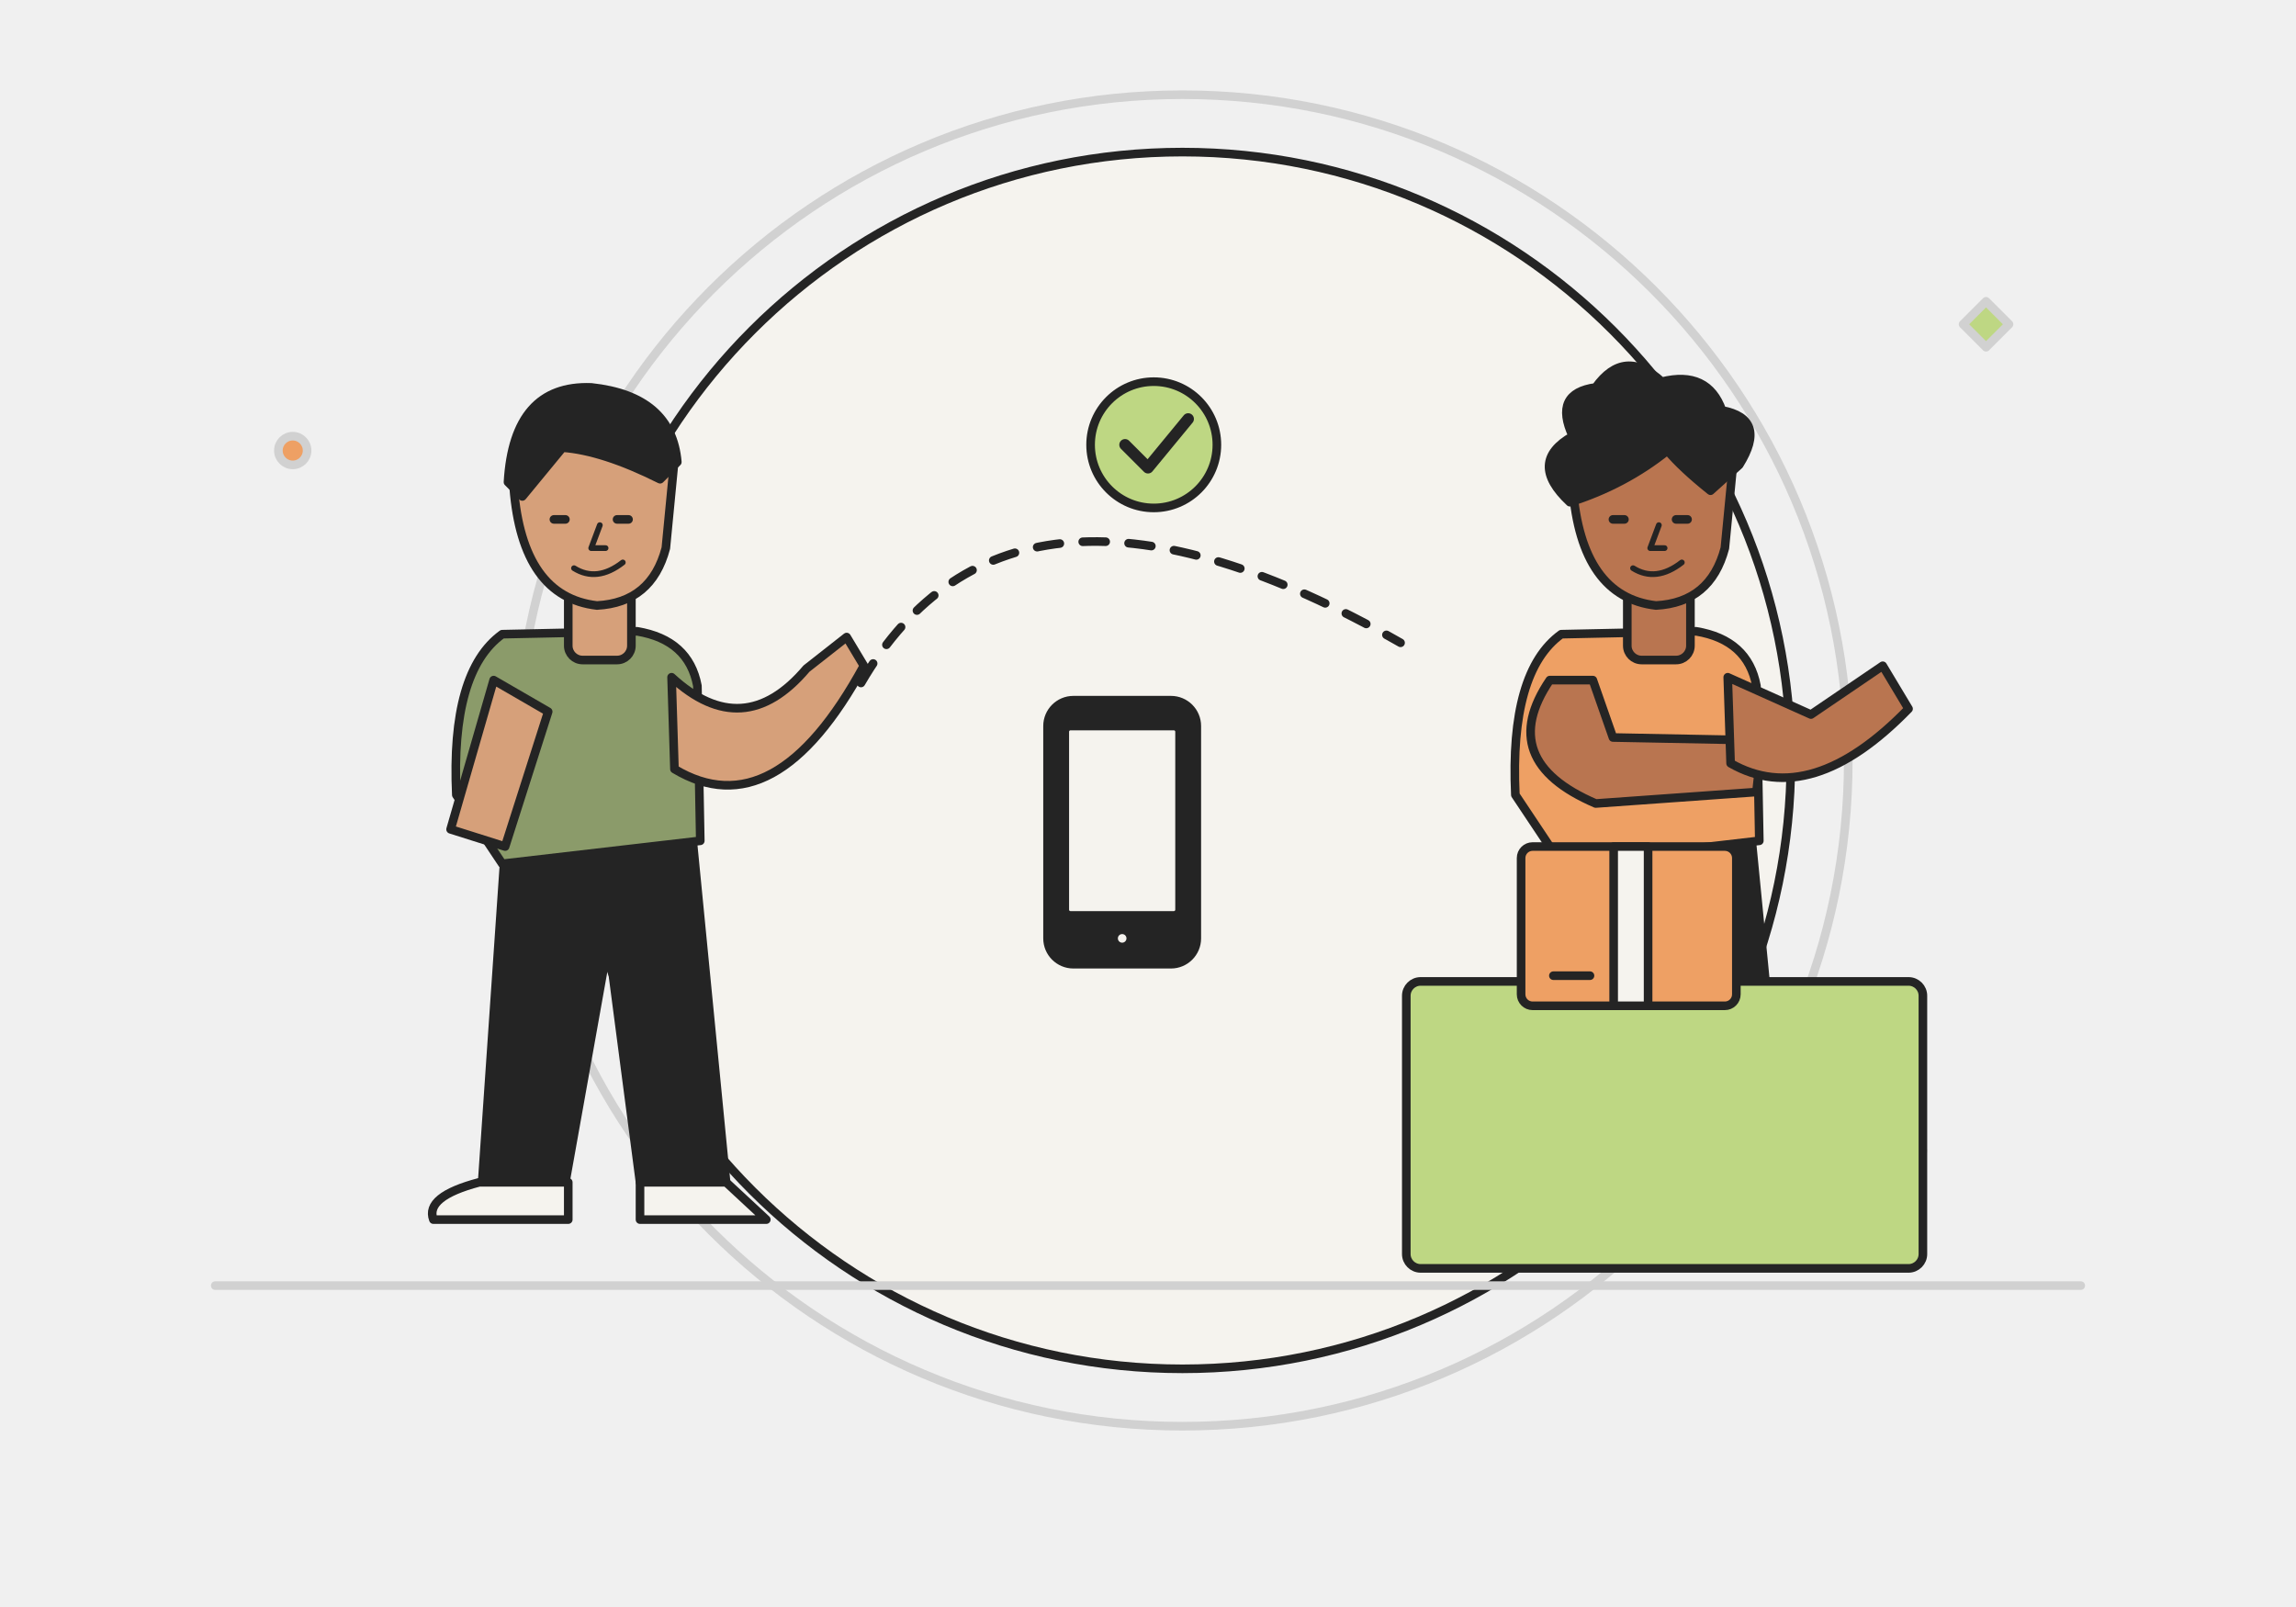
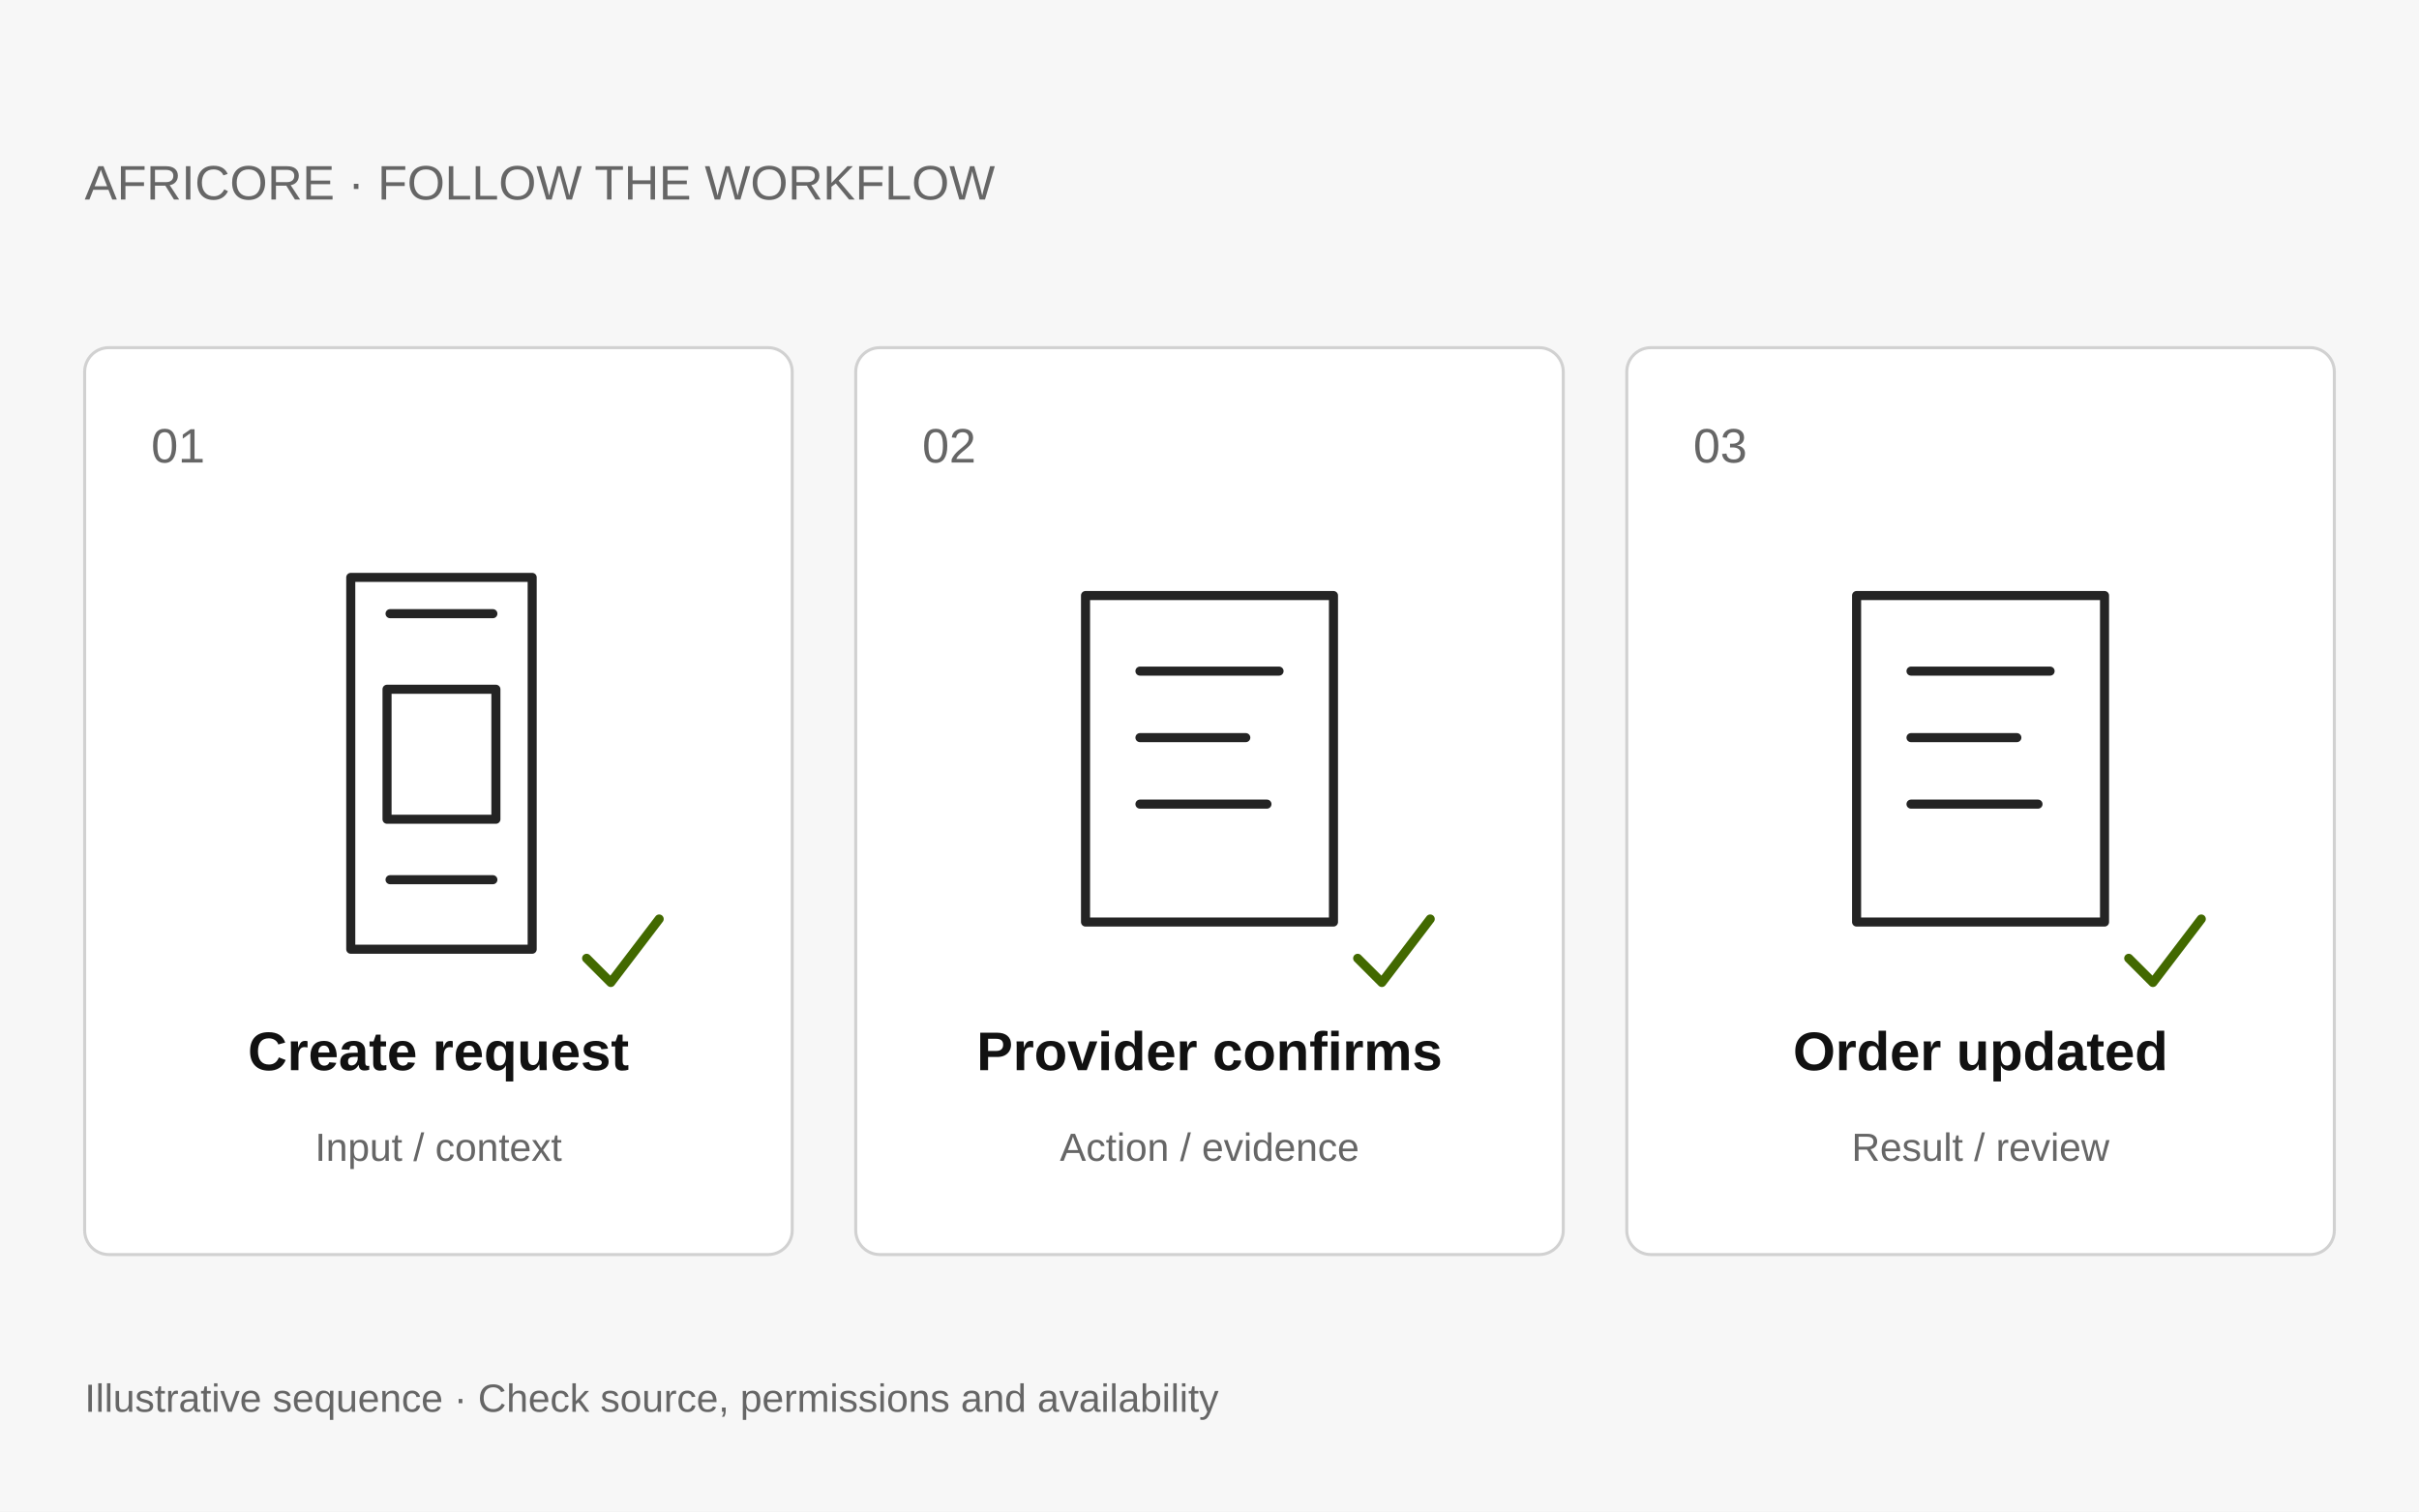
- <svg xmlns="http://www.w3.org/2000/svg" viewBox="0 0 800 560" fill="none">
-   <g stroke="#242424" stroke-width="3" stroke-linecap="round" stroke-linejoin="round">
-     <circle cx="412" cy="265" r="212" fill="#f5f3ee" />
-     <g stroke="#d1d1d1">
-       <circle cx="412" cy="265" r="232" fill="none" />
-       <path d="M75 448L725 448" fill="none" />
-       <path d="M692 105L700 113L692 121L684 113Z" fill="#bed783" />
-       <circle cx="102" cy="157" r="5" fill="#eea064" />
-       <path d="M656 401L670 401" fill="none" />
+ <svg xmlns="http://www.w3.org/2000/svg" viewBox="0 0 800 500" font-family="Arial,sans-serif">
+   <rect width="800" height="500" fill="#f7f7f7" />
+   <text x="28" y="66" font-size="16" fill="#666">AFRICORE · FOLLOW THE WORKFLOW</text>
+   <g transform="translate(28 115)">
+     <rect width="234" height="300" rx="8" fill="white" stroke="#d1d1d1" />
+     <text x="22" y="38" fill="#666" font-size="16">01</text>
+     <g fill="none" stroke="#242424" stroke-width="3" stroke-linecap="round" stroke-linejoin="round">
+       <path d="M88 76h60v123H88zM101 88h34M101 176h34M100 113h36v43h-36z" />
+       <path d="m166 202 8 8 16-21" stroke="#426900" />
    </g>
-     <g transform="translate(205 174) scale(1)">
-       <path d="M-28 107L-37 238L-8 238L7 154L18 238H48L35 105Z" fill="#242424" />
-       <path d="M-38 238H-7V251H-54Q-57 243-38 238Z" fill="#f5f3ee" />
-       <path d="M18 238H48L62 251H18Z" fill="#f5f3ee" />
-       <path d="M-30 47Q-48 60-46 103L-30 127L39 119L38 65Q35 49 17 46Z" fill="#8b9b6a" />
-       <rect x="-7" y="27" width="22" height="29" rx="5" fill="#d6a07a" />
-       <path d="M-26 -4Q-27 -29-4 -35Q22 -39 30 -14L27 17Q22 36 3 37Q-23 34-26 -4Z" fill="#d6a07a" />
-       <path d="M-28-6Q-26-40 1-39Q29-36 31-13L25-7Q5-17-9-18L-23-1Z" fill="#242424" />
-       <path d="M-12 7L-8 7M10 7L14 7" fill="none" stroke-width="3" />
-       <path d="M4 9L1 17H6M-5 24Q3 29 12 22" fill="none" stroke-width="2" />
-       <path d="M-33 63L-48 115L-29 121L-14 74Z" fill="#d6a07a" />
-       <path d="M29 62Q54 85 76 59L90 48L96 58Q65 115 30 94Z" fill="#d6a07a" />
+     <text x="117" y="239" text-anchor="middle" fill="#111" font-size="18" font-weight="700">Create request</text>
+     <text x="117" y="269" text-anchor="middle" fill="#666" font-size="13">Input / context</text>
+   </g>
+   <g transform="translate(283 115)">
+     <rect width="234" height="300" rx="8" fill="white" stroke="#d1d1d1" />
+     <text x="22" y="38" fill="#666" font-size="16">02</text>
+     <g fill="none" stroke="#242424" stroke-width="3" stroke-linecap="round" stroke-linejoin="round">
+       <path d="M76 82h82v108H76zM94 107h46M94 129h35M94 151h42" />
+       <path d="m166 202 8 8 16-21" stroke="#426900" />
    </g>
-     <g transform="translate(574 174) scale(1)">
-       <path d="M-28 107L-37 238L-8 238L7 154L18 238H48L35 105Z" fill="#242424" />
-       <path d="M-38 238H-7V251H-54Q-57 243-38 238Z" fill="#f5f3ee" />
-       <path d="M18 238H48L62 251H18Z" fill="#f5f3ee" />
-       <path d="M-30 47Q-48 60-46 103L-30 127L39 119L38 65Q35 49 17 46Z" fill="#eea064" />
-       <rect x="-7" y="27" width="22" height="29" rx="5" fill="#b97550" />
-       <path d="M-26 -4Q-27 -29-4 -35Q22 -39 30 -14L27 17Q22 36 3 37Q-23 34-26 -4Z" fill="#b97550" />
-       <path d="M-27 1Q-42-13-26-22Q-33-37-18-39Q-8-53 5-41Q21-45 26-31Q42-28 32-12L22-3Q12-11 7-17Q-8-5-27 1Z" fill="#242424" />
-       <path d="M-12 7L-8 7M10 7L14 7" fill="none" stroke-width="3" />
-       <path d="M4 9L1 17H6M-5 24Q3 29 12 22" fill="none" stroke-width="2" />
-       <path d="M-34 63Q-53 91-18 106L38 102L40 84L-12 83L-19 63Z" fill="#b97550" />
-       <path d="M28 62L57 75L82 58L91 73Q57 108 29 92Z" fill="#b97550" />
+     <text x="117" y="239" text-anchor="middle" fill="#111" font-size="18" font-weight="700">Provider confirms</text>
+     <text x="117" y="269" text-anchor="middle" fill="#666" font-size="13">Action / evidence</text>
+   </g>
+   <g transform="translate(538 115)">
+     <rect width="234" height="300" rx="8" fill="white" stroke="#d1d1d1" />
+     <text x="22" y="38" fill="#666" font-size="16">03</text>
+     <g fill="none" stroke="#242424" stroke-width="3" stroke-linecap="round" stroke-linejoin="round">
+       <path d="M76 82h82v108H76zM94 107h46M94 129h35M94 151h42" />
+       <path d="m166 202 8 8 16-21" stroke="#426900" />
    </g>
-     <g transform="translate(365 244)">
-       <rect x="0" y="0" width="52" height="92" rx="9" fill="#242424" />
-       <rect x="6" y="9" width="40" height="66" rx="2" fill="#f5f3ee" />
-       <circle cx="26" cy="83" r="3" fill="#f5f3ee" />
-     </g>
-     <path d="M300 238Q353 147 488 224" fill="none" stroke-dasharray="8 8" />
-     <g transform="translate(402 155)">
-       <circle cx="0" cy="0" r="22" fill="#bed783" />
-       <path d="M-10 0L-2 8L12 -9" fill="none" stroke-width="4" />
-     </g>
-     <rect x="490" y="342" width="180" height="100" rx="5" fill="#bed783" />
-     <g transform="translate(530 295)">
-       <rect x="0" y="0" width="75" height="55.5" rx="4" fill="#eea064" />
-       <rect x="32.25" y="0" width="12" height="55.5" rx="0" fill="#f5f3ee" />
-       <path d="M11.25 45L24 45" fill="none" />
-     </g>
+     <text x="117" y="239" text-anchor="middle" fill="#111" font-size="18" font-weight="700">Order updated</text>
+     <text x="117" y="269" text-anchor="middle" fill="#666" font-size="13">Result / review</text>
  </g>
+   <text x="28" y="467" font-size="13" fill="#666">Illustrative sequence · Check source, permissions and availability</text>
</svg>
